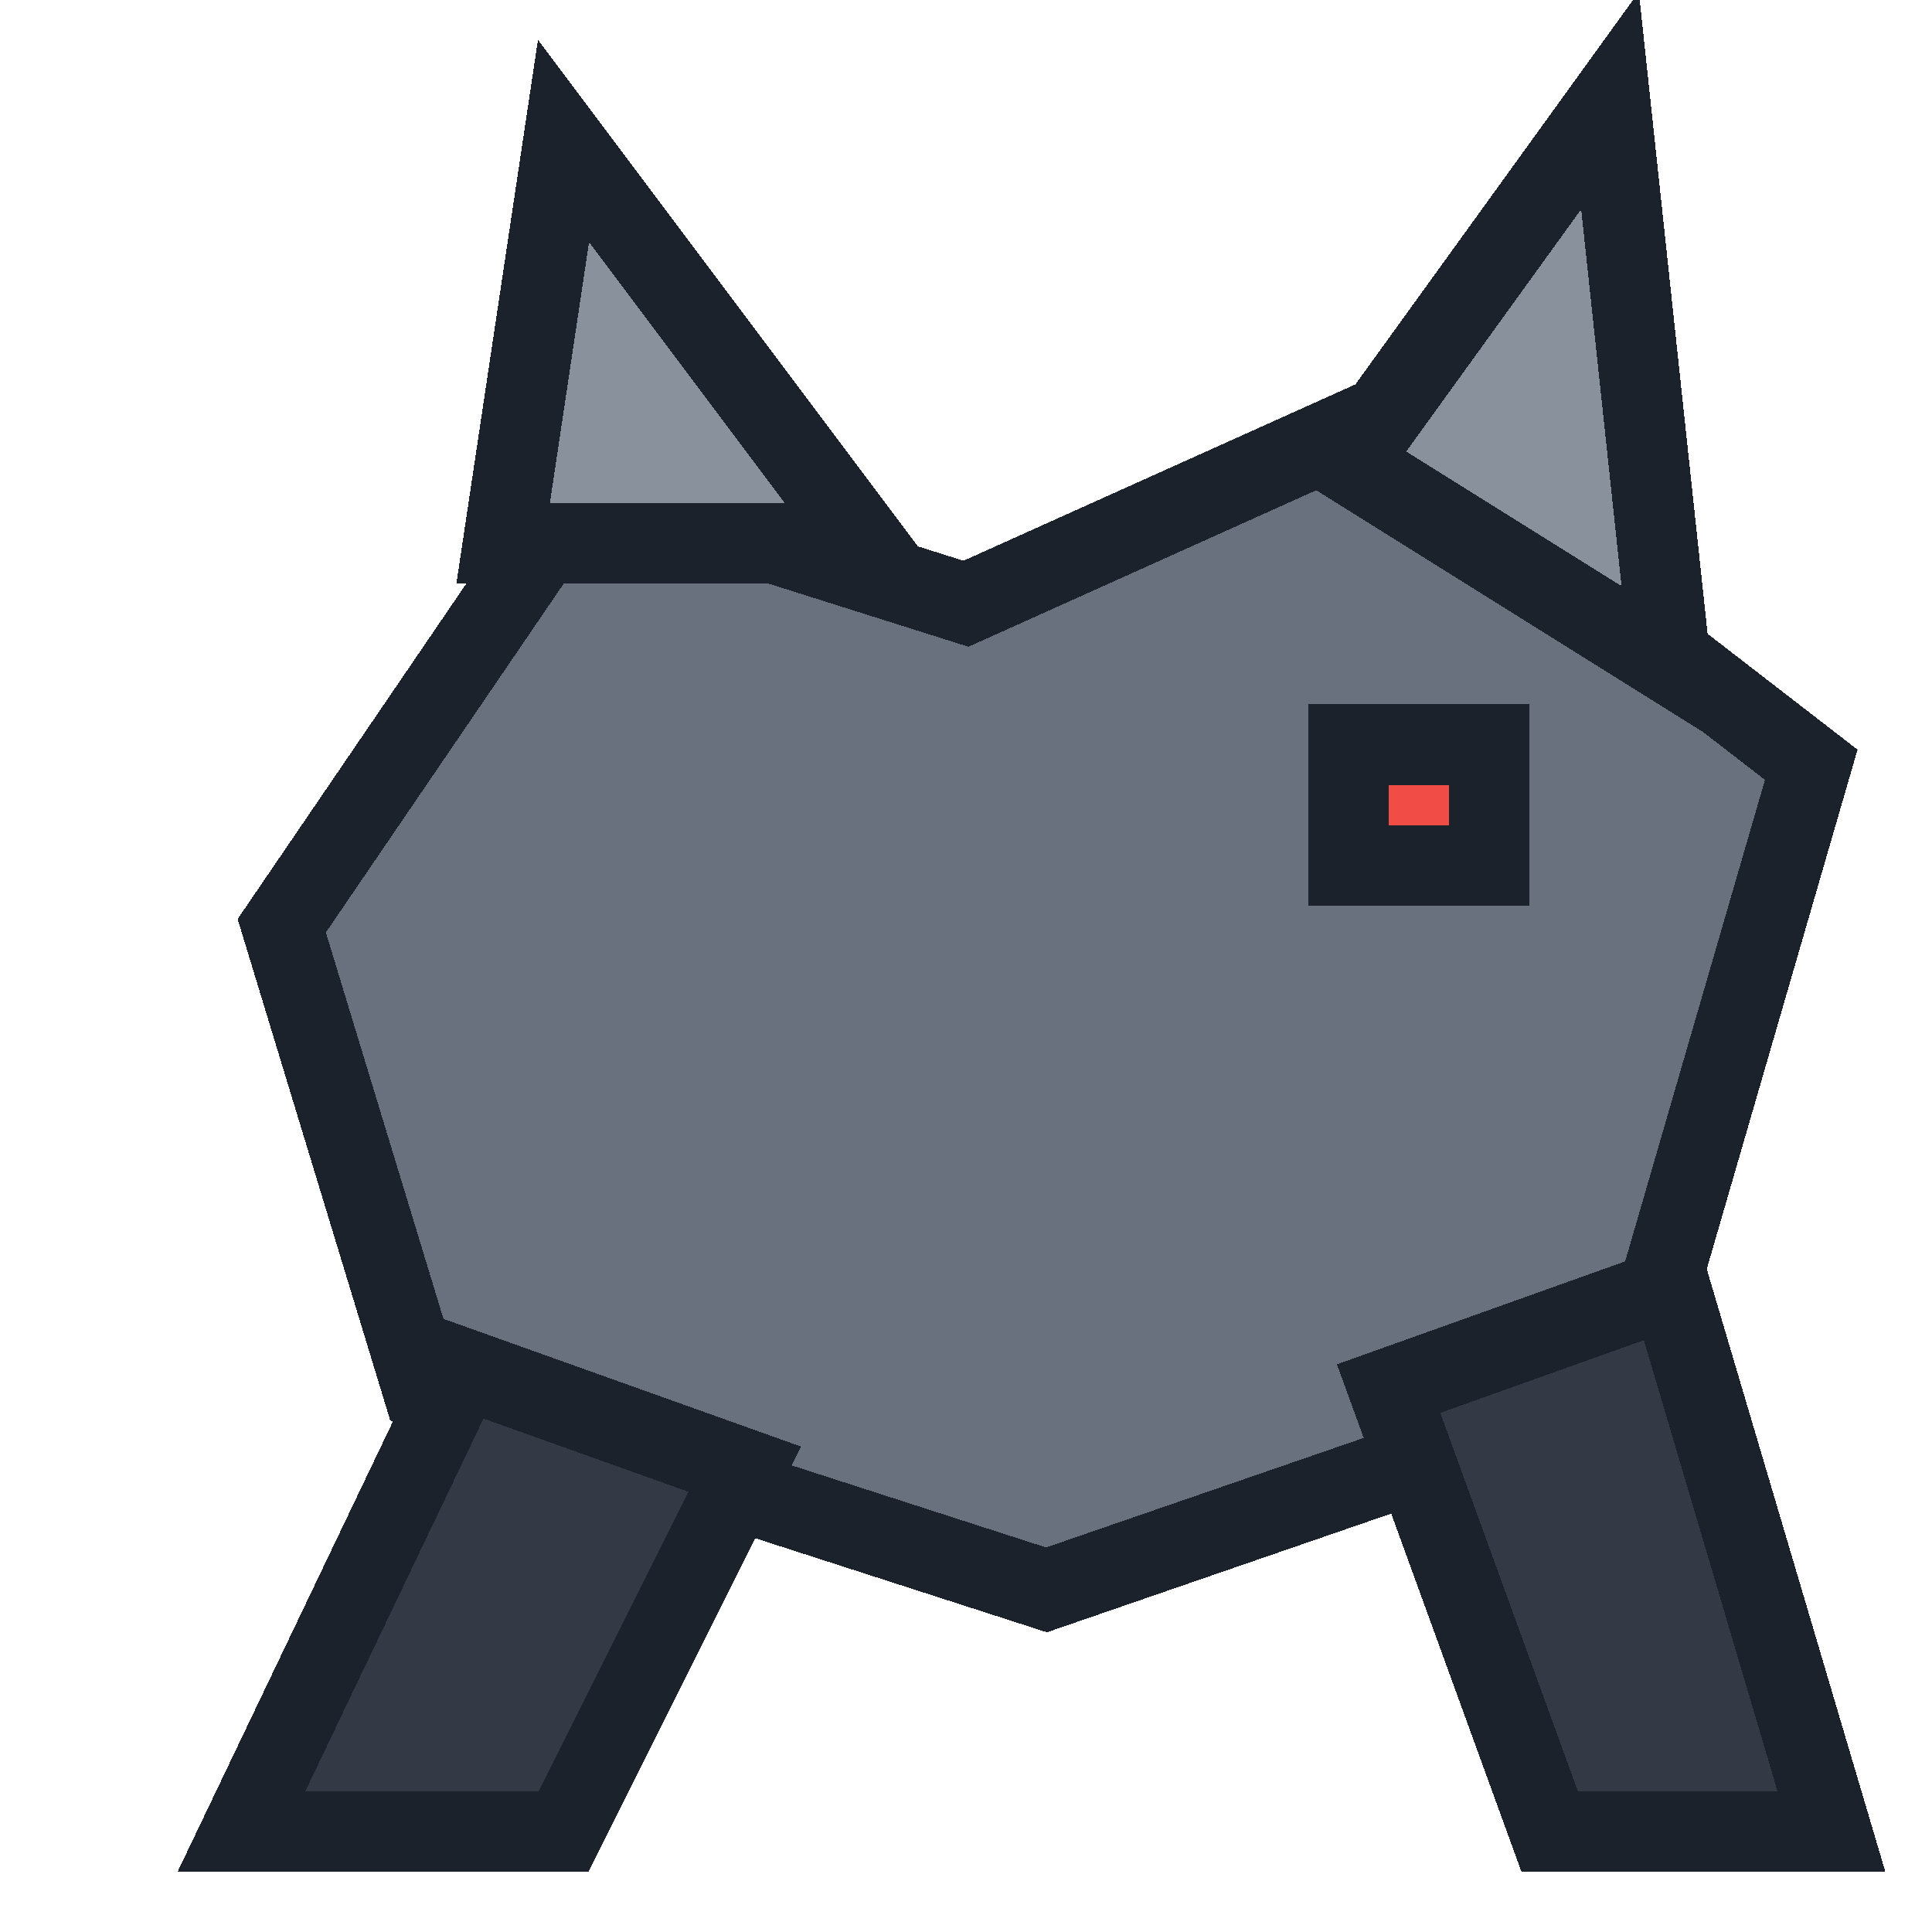
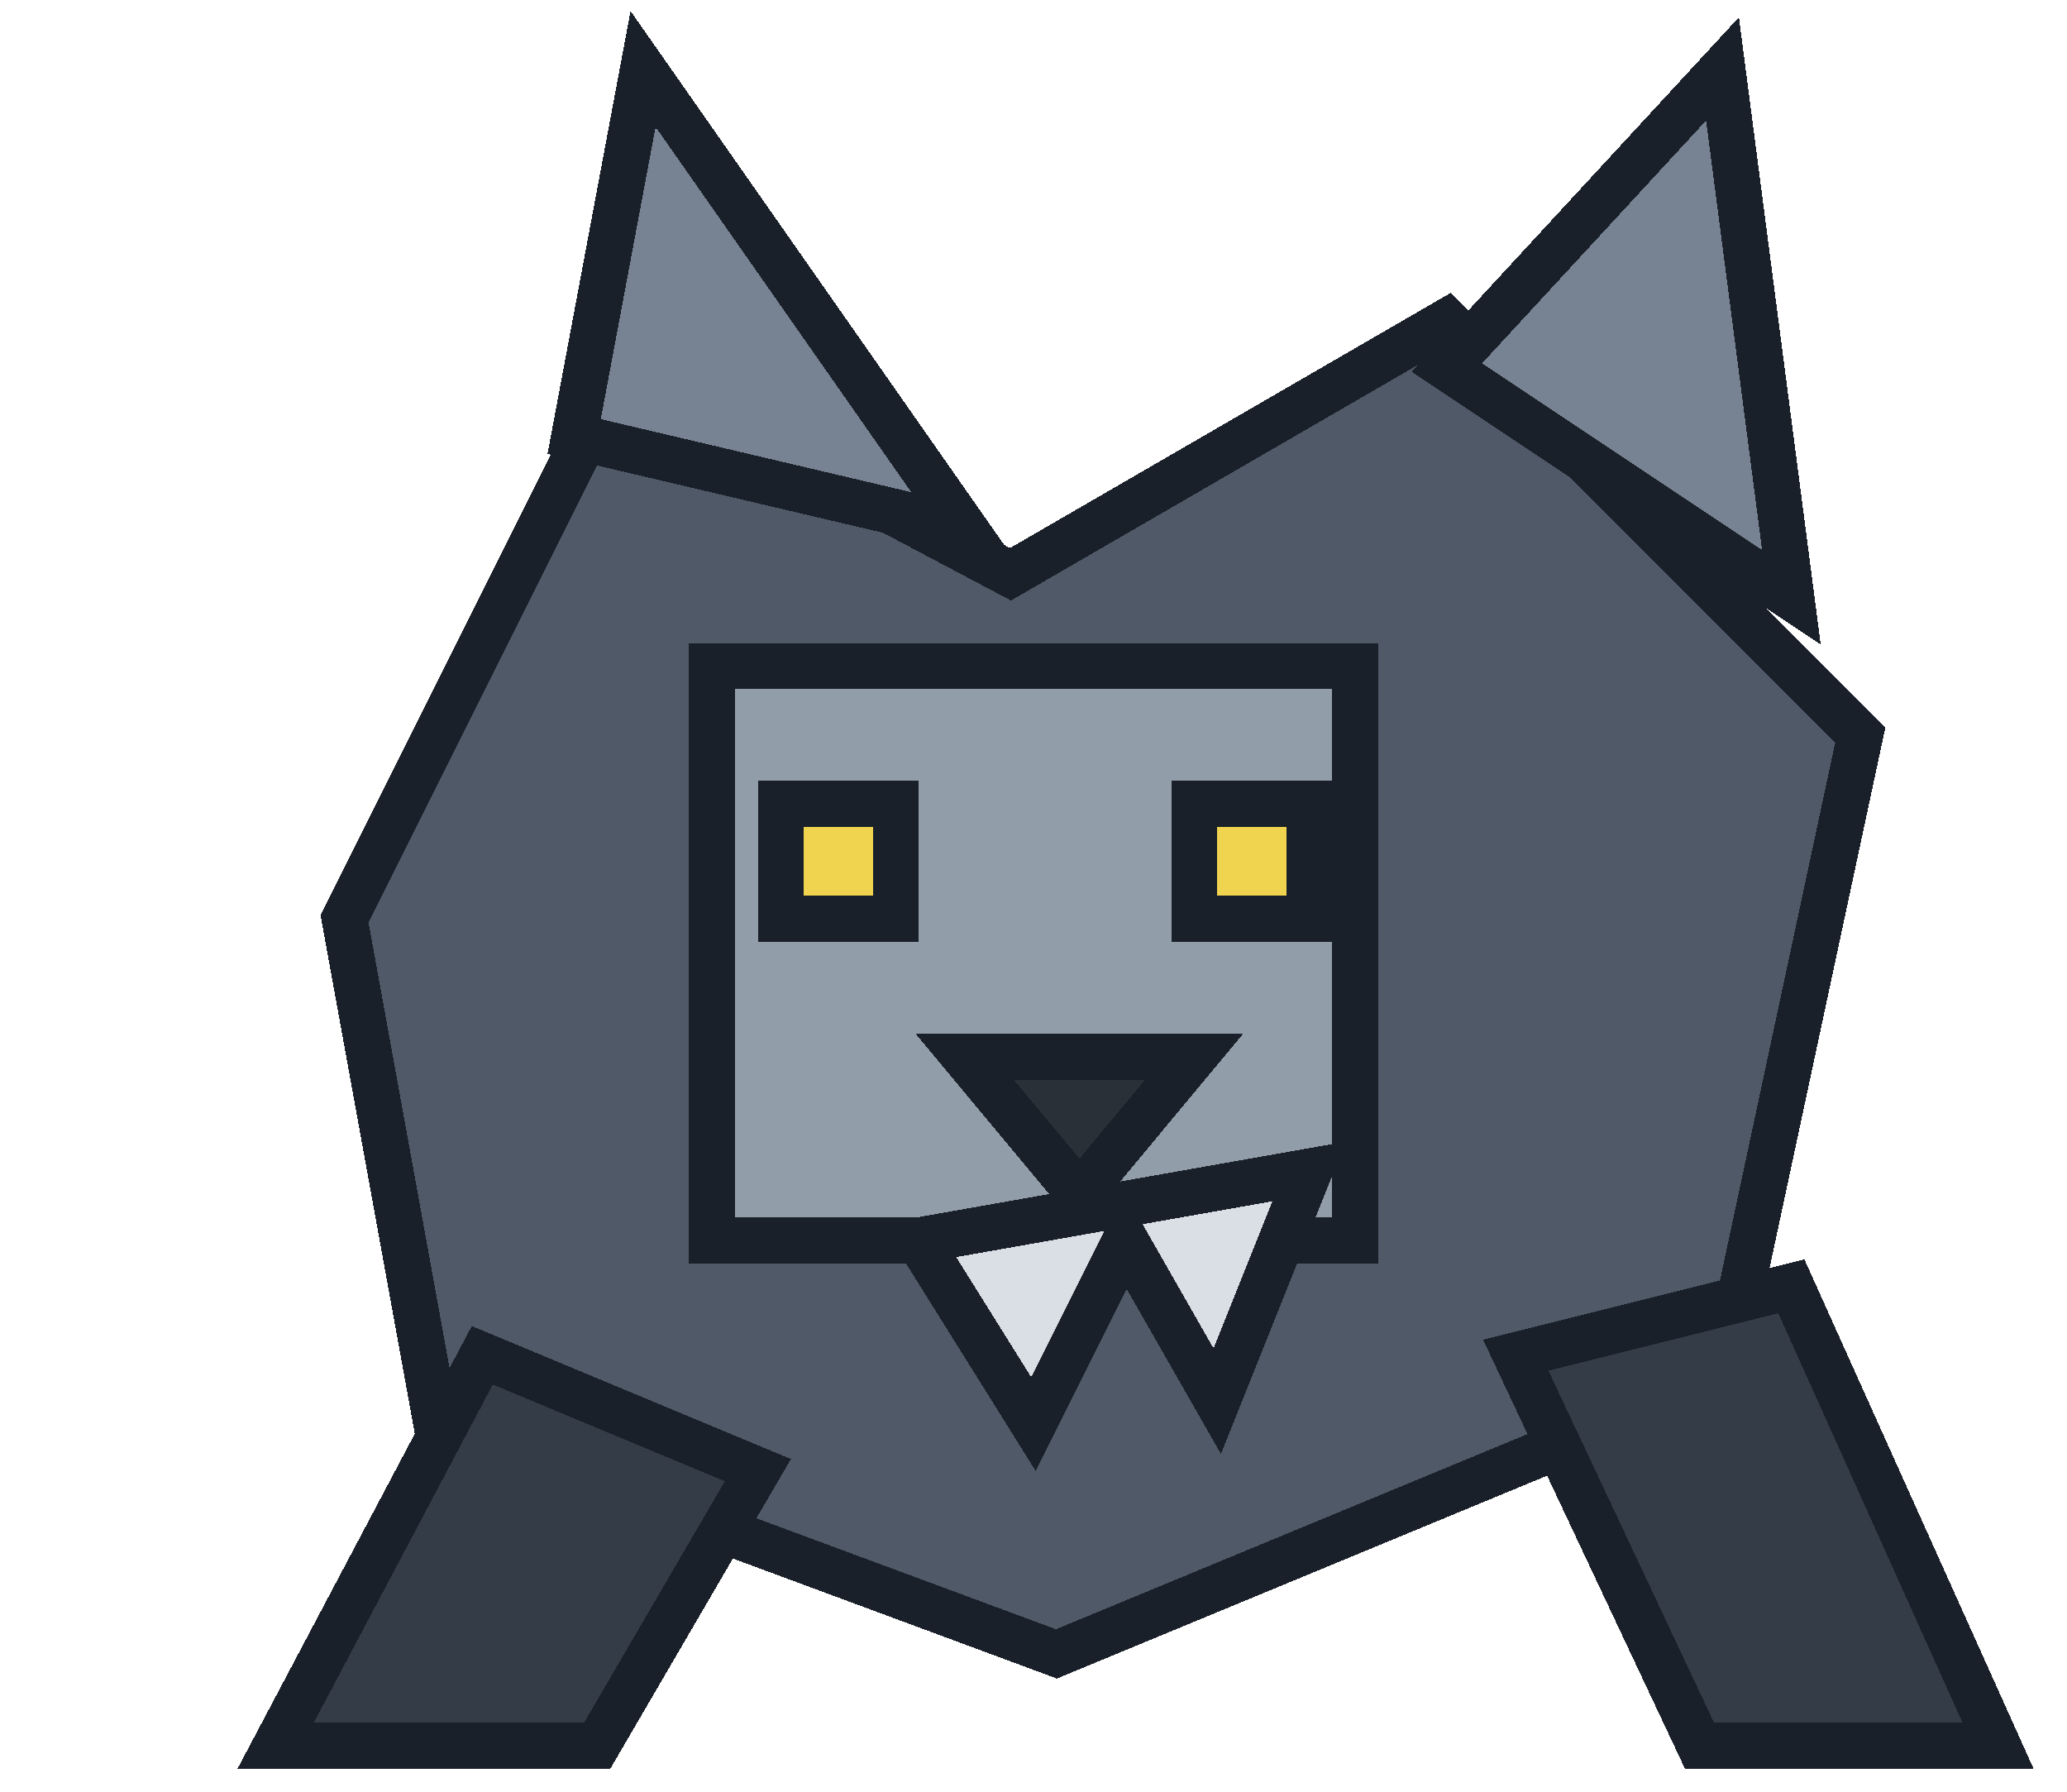
- <svg xmlns="http://www.w3.org/2000/svg" viewBox="0 0 96 96" shape-rendering="crispEdges">
-   <g stroke="#1c222c" stroke-width="4">
-     <path fill="#68717d" d="m14 46 15-22 19 6 20-9 22 17-9 31-29 10-31-10z" />
-     <path fill="#89929c" d="m25 27 3-20 15 20zm42-4 13-18 3 28z" />
-     <rect fill="#f24c47" x="67" y="37" width="7" height="6" />
-     <path fill="#333a45" d="M23 68 12 91h16l9-18zm46 1 8 22h14L83 64z" />
+ <svg xmlns="http://www.w3.org/2000/svg" viewBox="0 0 90 78" shape-rendering="crispEdges">
+   <g stroke="#1a2029" stroke-width="2">
+     <path fill="#4f5968" d="m15 40 12-24 17 9 19-11 18 18-6 28-29 12-27-10z" />
+     <path fill="#778393" d="m25 19 3-16 14 20zm38-3 12-13 3 23z" />
+     <path fill="#929daa" d="M31 29h28v25H31z" />
+     <rect fill="#f0d34e" x="34" y="35" width="5" height="5" />
+     <rect fill="#f0d34e" x="52" y="35" width="5" height="5" />
+     <path fill="#2a3038" d="M42 46h10l-5 6z" />
+     <path fill="#d9dfe4" d="m40 54 5 8 4-8 4 7 4-10z" />
+     <path fill="#343c47" d="m21 59-9 17h14l7-12zm45 0 8 17h13l-9-20z" />
  </g>
</svg>
